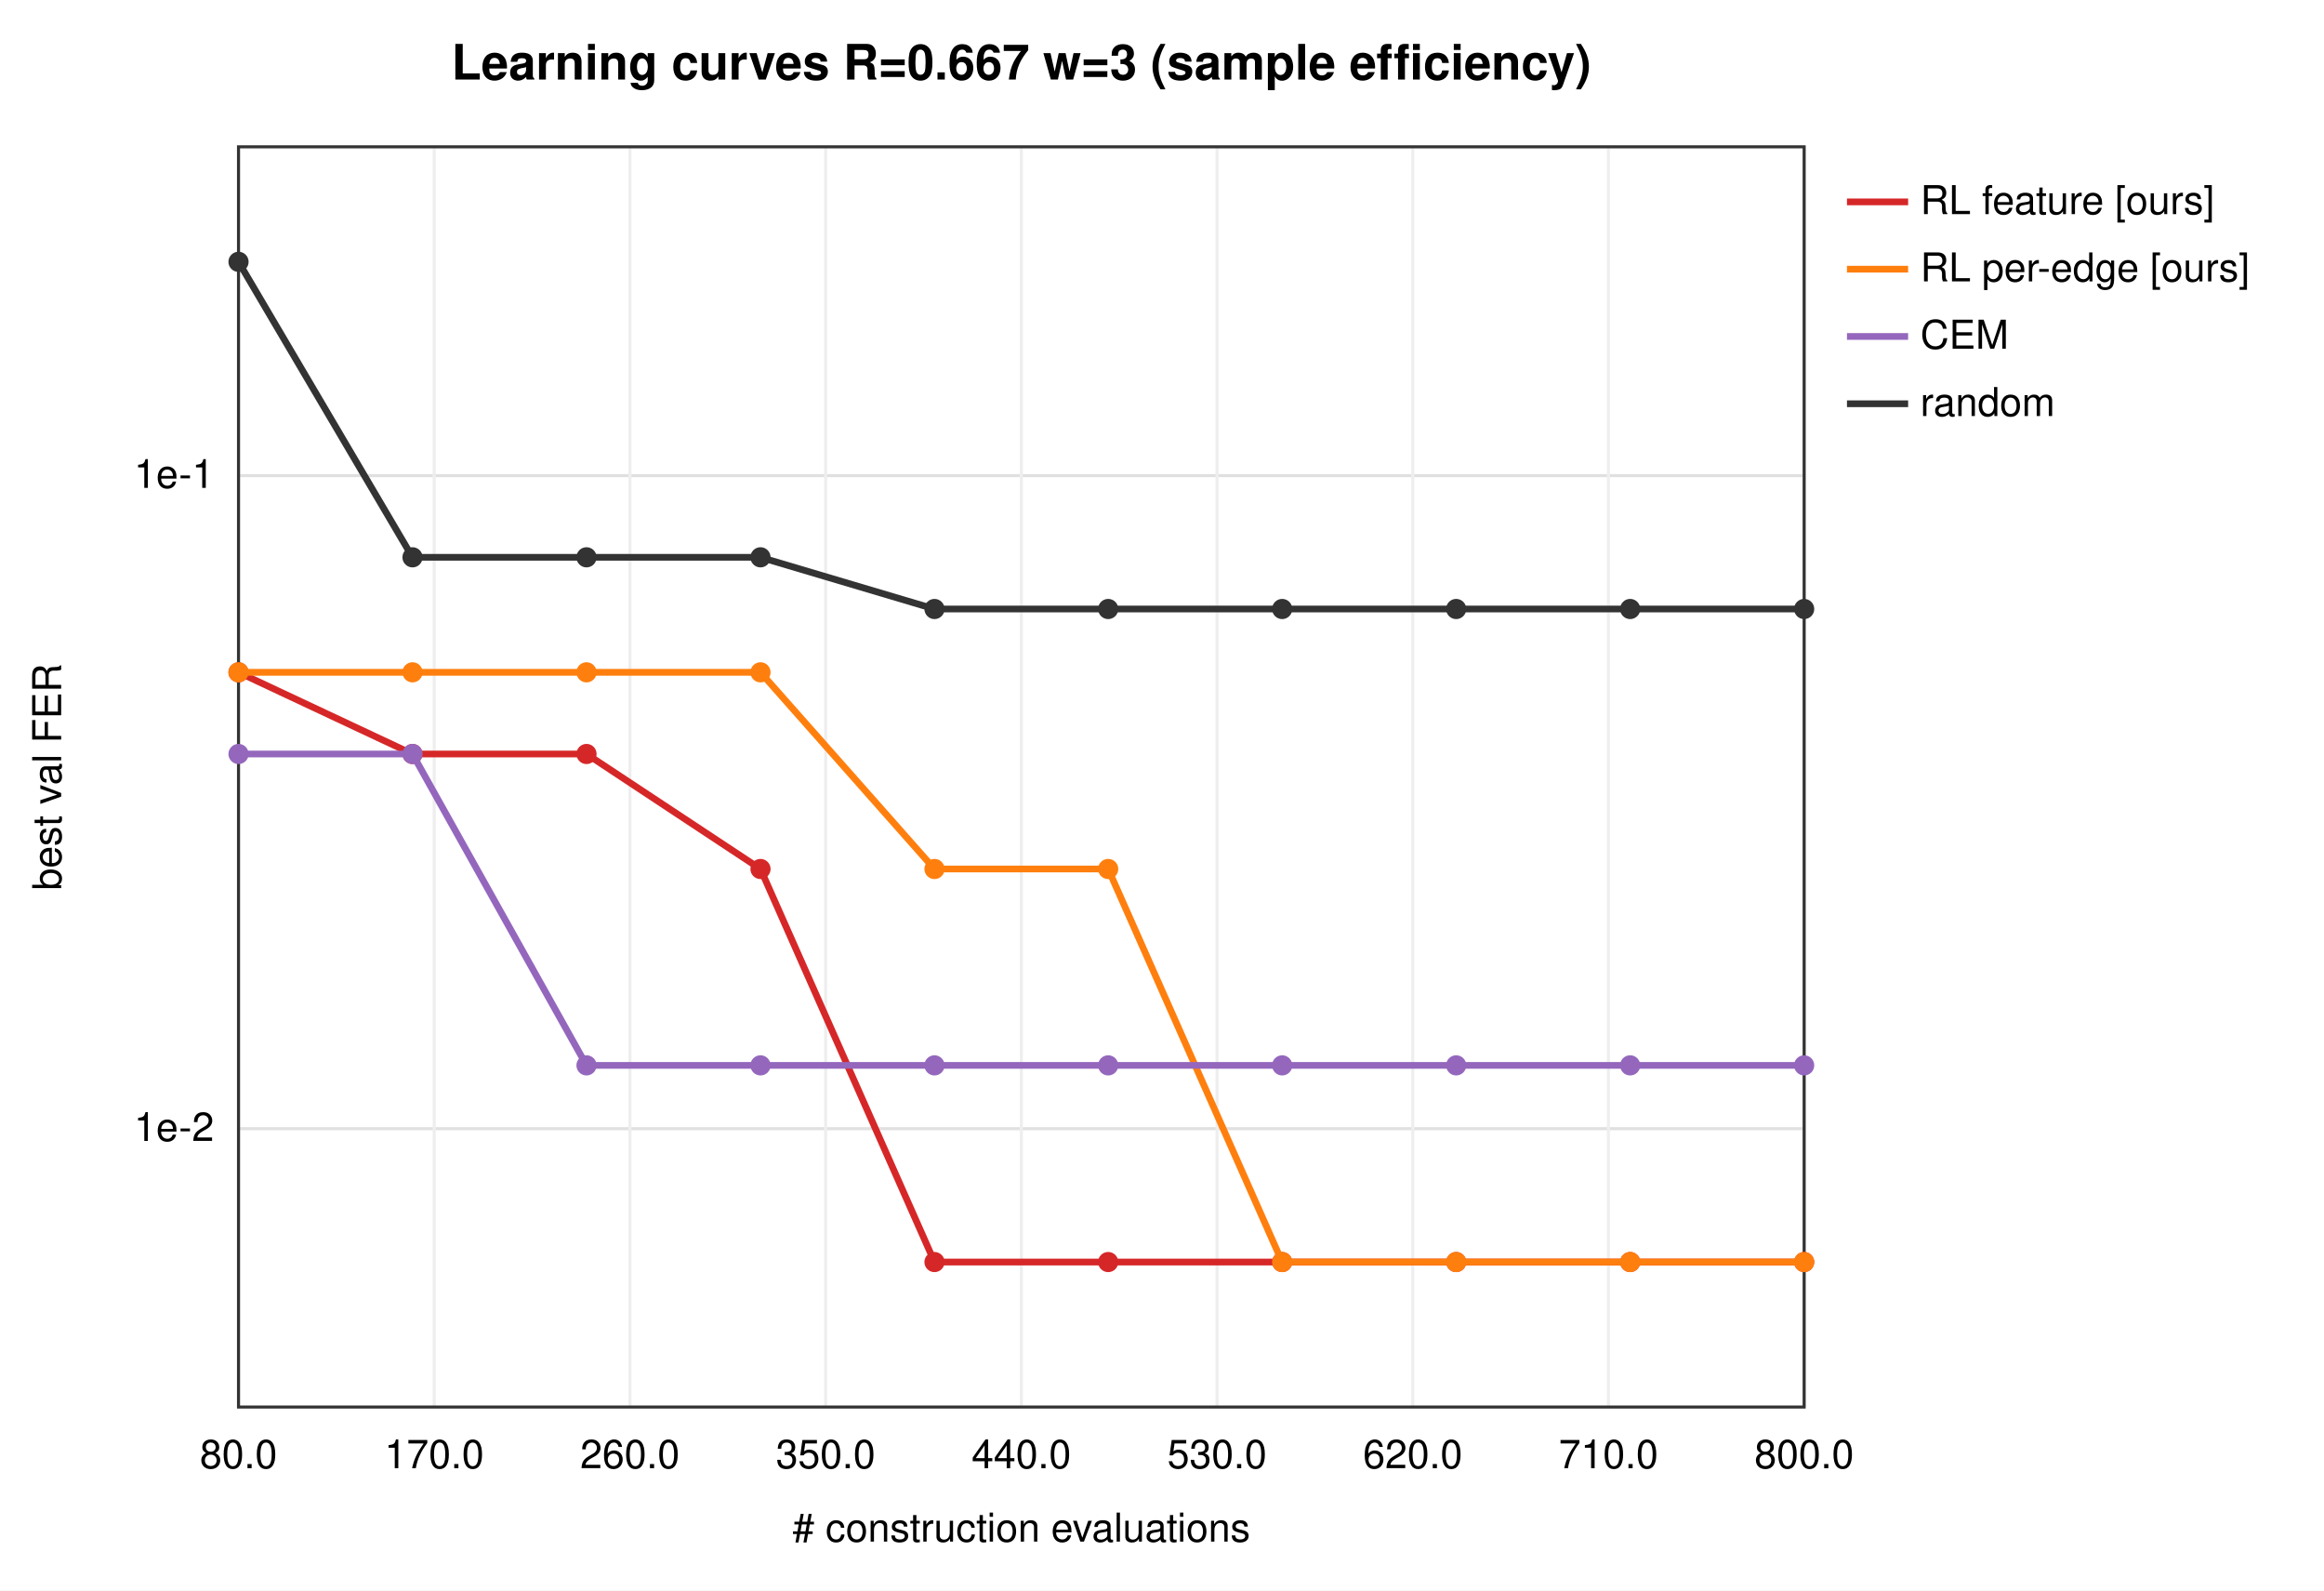
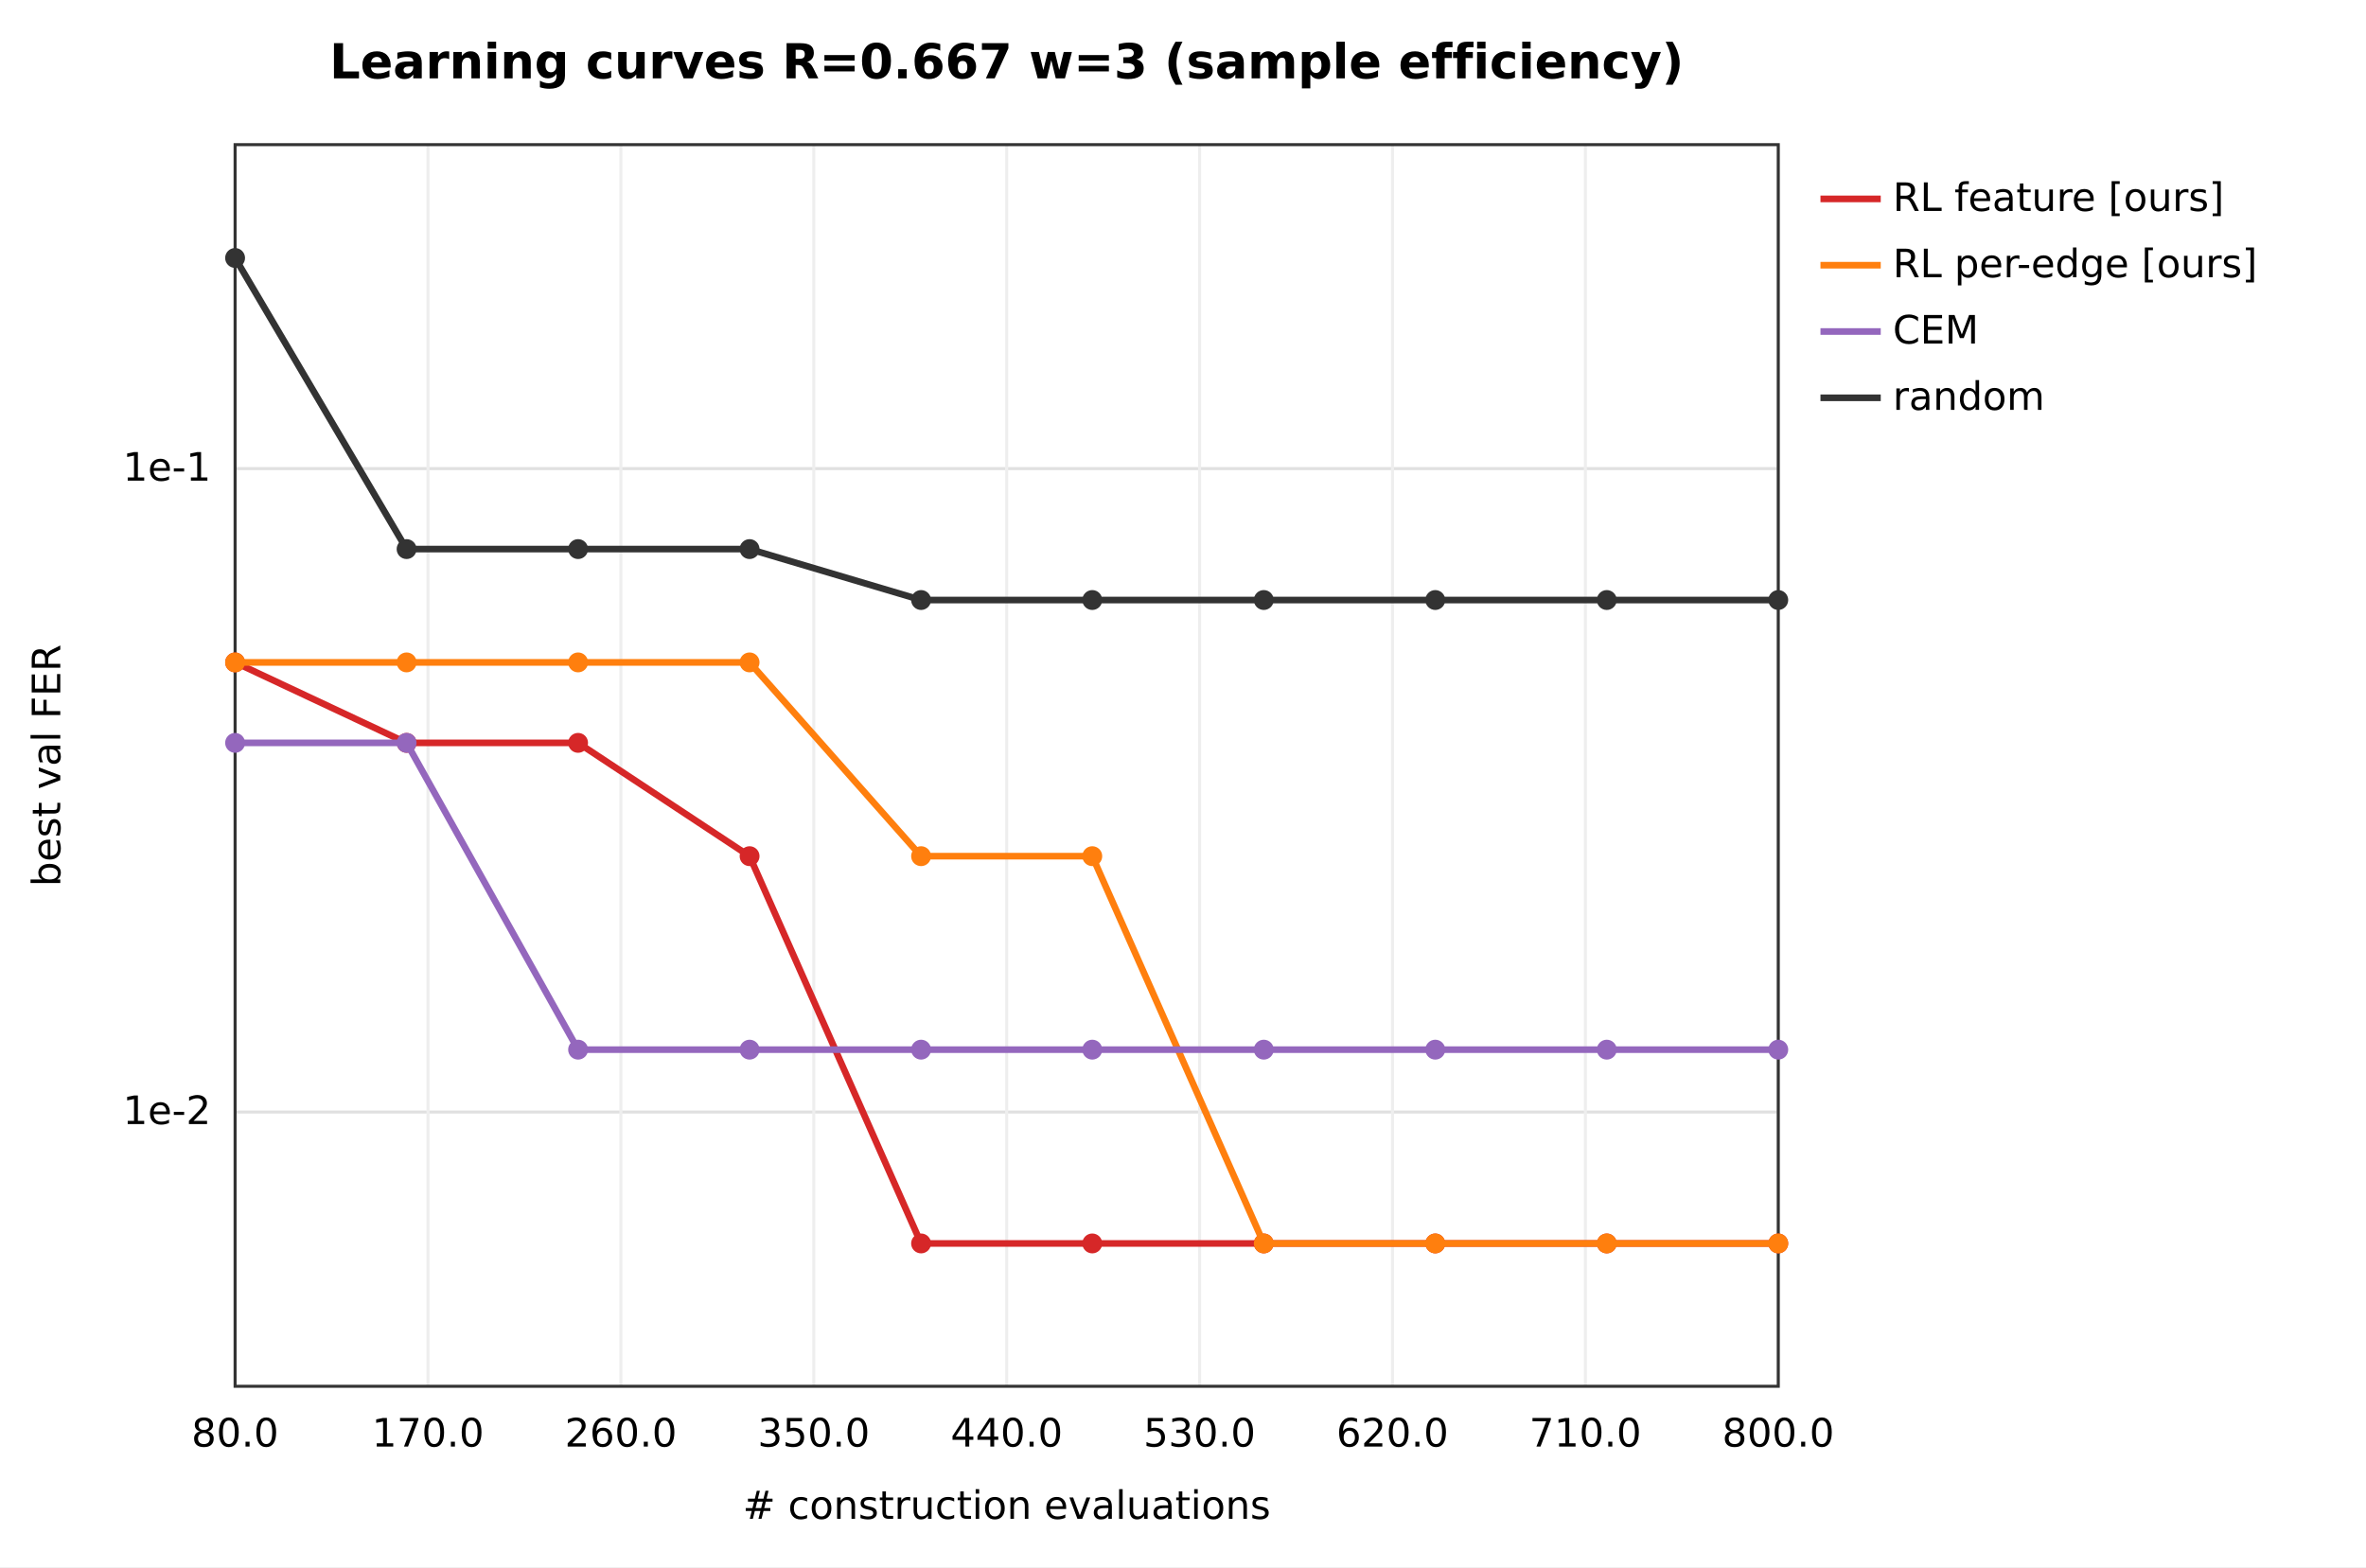
- <svg xmlns="http://www.w3.org/2000/svg" width="760" height="520" font-family="Helvetica,Arial,sans-serif" font-size="13">
-   <rect width="760" height="520" fill="white" />
+ <svg xmlns="http://www.w3.org/2000/svg" width="785" height="520" font-family="DejaVu Sans, Arial, sans-serif" font-size="13">
+   <rect width="785" height="520" fill="white" />
  <text x="334.0" y="26" text-anchor="middle" font-size="16" font-weight="bold">Learning curves R=0.667 w=3 (sample efficiency)</text>
  <line x1="78" y1="369.0" x2="590" y2="369.0" stroke="#e0e0e0" />
  <text x="70" y="373.0" text-anchor="end">1e-2</text>
  <line x1="78" y1="155.5" x2="590" y2="155.5" stroke="#e0e0e0" />
  <text x="70" y="159.5" text-anchor="end">1e-1</text>
  <line x1="78.0" y1="48" x2="78.0" y2="460" stroke="#eee" />
  <text x="78.0" y="480.0" text-anchor="middle">80.0</text>
  <line x1="142.0" y1="48" x2="142.0" y2="460" stroke="#eee" />
  <text x="142.0" y="480.0" text-anchor="middle">170.0</text>
  <line x1="206.0" y1="48" x2="206.0" y2="460" stroke="#eee" />
  <text x="206.0" y="480.0" text-anchor="middle">260.0</text>
  <line x1="270.0" y1="48" x2="270.0" y2="460" stroke="#eee" />
  <text x="270.0" y="480.0" text-anchor="middle">350.0</text>
  <line x1="334.0" y1="48" x2="334.0" y2="460" stroke="#eee" />
  <text x="334.0" y="480.0" text-anchor="middle">440.0</text>
  <line x1="398.0" y1="48" x2="398.0" y2="460" stroke="#eee" />
  <text x="398.0" y="480.0" text-anchor="middle">530.0</text>
  <line x1="462.0" y1="48" x2="462.0" y2="460" stroke="#eee" />
  <text x="462.0" y="480.0" text-anchor="middle">620.0</text>
  <line x1="526.0" y1="48" x2="526.0" y2="460" stroke="#eee" />
  <text x="526.0" y="480.0" text-anchor="middle">710.0</text>
  <line x1="590.0" y1="48" x2="590.0" y2="460" stroke="#eee" />
  <text x="590.0" y="480.0" text-anchor="middle">800.0</text>
  <rect x="78" y="48" width="512" height="412" fill="none" stroke="#333" />
  <text x="334.0" y="504" text-anchor="middle"># construction evaluations</text>
  <text x="20" y="254.0" text-anchor="middle" transform="rotate(-90 20 254.0)">best val FER</text>
  <path d="M78.0,219.8 L134.9,246.5 L191.8,246.5 L248.7,284.1 L305.6,412.6 L362.4,412.6 L419.3,412.6 L476.2,412.6 L533.1,412.6 L590.0,412.6" fill="none" stroke="#d62728" stroke-width="2.2" />
  <circle cx="78.0" cy="219.8" r="3.3" fill="#d62728" />
  <circle cx="134.9" cy="246.5" r="3.3" fill="#d62728" />
  <circle cx="191.8" cy="246.5" r="3.3" fill="#d62728" />
  <circle cx="248.7" cy="284.1" r="3.3" fill="#d62728" />
  <circle cx="305.6" cy="412.6" r="3.3" fill="#d62728" />
  <circle cx="362.4" cy="412.6" r="3.3" fill="#d62728" />
  <circle cx="419.3" cy="412.6" r="3.3" fill="#d62728" />
  <circle cx="476.2" cy="412.6" r="3.3" fill="#d62728" />
  <circle cx="533.1" cy="412.6" r="3.3" fill="#d62728" />
  <circle cx="590.0" cy="412.6" r="3.3" fill="#d62728" />
  <line x1="604" y1="66" x2="624" y2="66" stroke="#d62728" stroke-width="2.2" />
  <text x="628" y="70">RL feature [ours]</text>
  <path d="M78.0,219.8 L134.9,219.8 L191.8,219.8 L248.7,219.8 L305.6,284.1 L362.4,284.1 L419.3,412.6 L476.2,412.6 L533.1,412.6 L590.0,412.6" fill="none" stroke="#ff7f0e" stroke-width="2.2" />
  <circle cx="78.0" cy="219.8" r="3.3" fill="#ff7f0e" />
  <circle cx="134.9" cy="219.8" r="3.3" fill="#ff7f0e" />
  <circle cx="191.8" cy="219.8" r="3.3" fill="#ff7f0e" />
  <circle cx="248.7" cy="219.8" r="3.3" fill="#ff7f0e" />
  <circle cx="305.6" cy="284.1" r="3.3" fill="#ff7f0e" />
  <circle cx="362.4" cy="284.1" r="3.3" fill="#ff7f0e" />
  <circle cx="419.3" cy="412.6" r="3.3" fill="#ff7f0e" />
  <circle cx="476.2" cy="412.6" r="3.3" fill="#ff7f0e" />
  <circle cx="533.1" cy="412.6" r="3.3" fill="#ff7f0e" />
  <circle cx="590.0" cy="412.6" r="3.3" fill="#ff7f0e" />
  <line x1="604" y1="88" x2="624" y2="88" stroke="#ff7f0e" stroke-width="2.2" />
  <text x="628" y="92">RL per-edge [ours]</text>
  <path d="M78.0,246.5 L134.9,246.5 L191.8,348.3 L248.7,348.3 L305.6,348.3 L362.4,348.3 L419.3,348.3 L476.2,348.3 L533.1,348.3 L590.0,348.3" fill="none" stroke="#9467bd" stroke-width="2.2" />
  <circle cx="78.0" cy="246.5" r="3.3" fill="#9467bd" />
  <circle cx="134.9" cy="246.5" r="3.3" fill="#9467bd" />
  <circle cx="191.8" cy="348.3" r="3.3" fill="#9467bd" />
  <circle cx="248.7" cy="348.3" r="3.3" fill="#9467bd" />
  <circle cx="305.6" cy="348.3" r="3.3" fill="#9467bd" />
  <circle cx="362.4" cy="348.3" r="3.3" fill="#9467bd" />
  <circle cx="419.3" cy="348.3" r="3.3" fill="#9467bd" />
  <circle cx="476.2" cy="348.3" r="3.3" fill="#9467bd" />
  <circle cx="533.1" cy="348.3" r="3.3" fill="#9467bd" />
  <circle cx="590.0" cy="348.3" r="3.3" fill="#9467bd" />
  <line x1="604" y1="110" x2="624" y2="110" stroke="#9467bd" stroke-width="2.2" />
  <text x="628" y="114">CEM</text>
  <path d="M78.0,85.6 L134.9,182.2 L191.8,182.2 L248.7,182.2 L305.6,199.1 L362.4,199.1 L419.3,199.1 L476.2,199.1 L533.1,199.1 L590.0,199.1" fill="none" stroke="#333" stroke-width="2.2" />
  <circle cx="78.0" cy="85.6" r="3.3" fill="#333" />
  <circle cx="134.9" cy="182.2" r="3.3" fill="#333" />
  <circle cx="191.8" cy="182.2" r="3.3" fill="#333" />
  <circle cx="248.7" cy="182.2" r="3.3" fill="#333" />
  <circle cx="305.6" cy="199.1" r="3.3" fill="#333" />
  <circle cx="362.4" cy="199.1" r="3.3" fill="#333" />
  <circle cx="419.3" cy="199.1" r="3.3" fill="#333" />
  <circle cx="476.2" cy="199.1" r="3.3" fill="#333" />
  <circle cx="533.1" cy="199.1" r="3.3" fill="#333" />
  <circle cx="590.0" cy="199.1" r="3.3" fill="#333" />
  <line x1="604" y1="132" x2="624" y2="132" stroke="#333" stroke-width="2.2" />
  <text x="628" y="136">random</text>
</svg>
